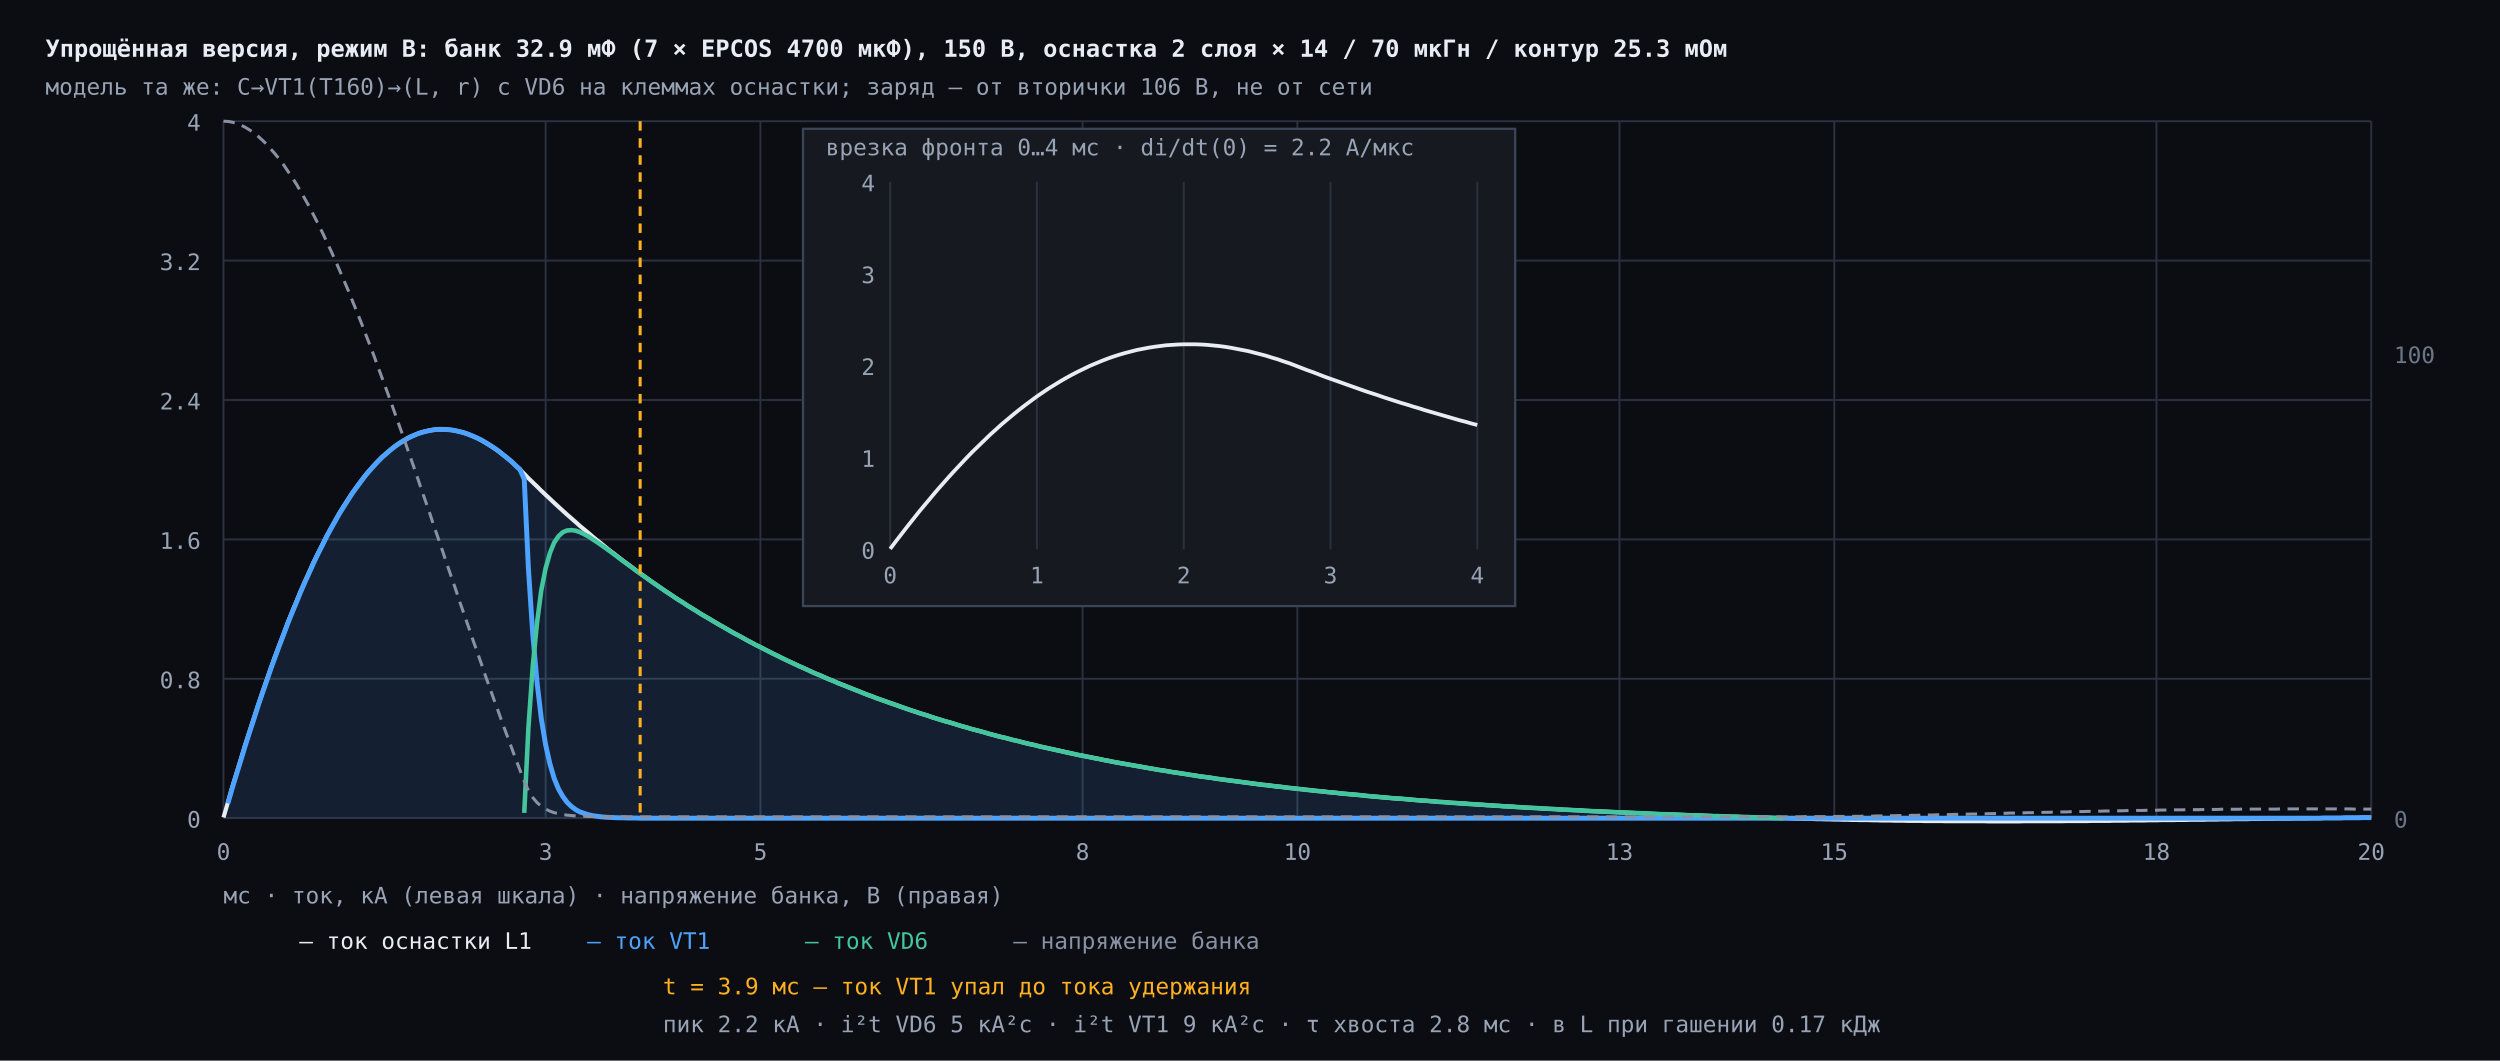
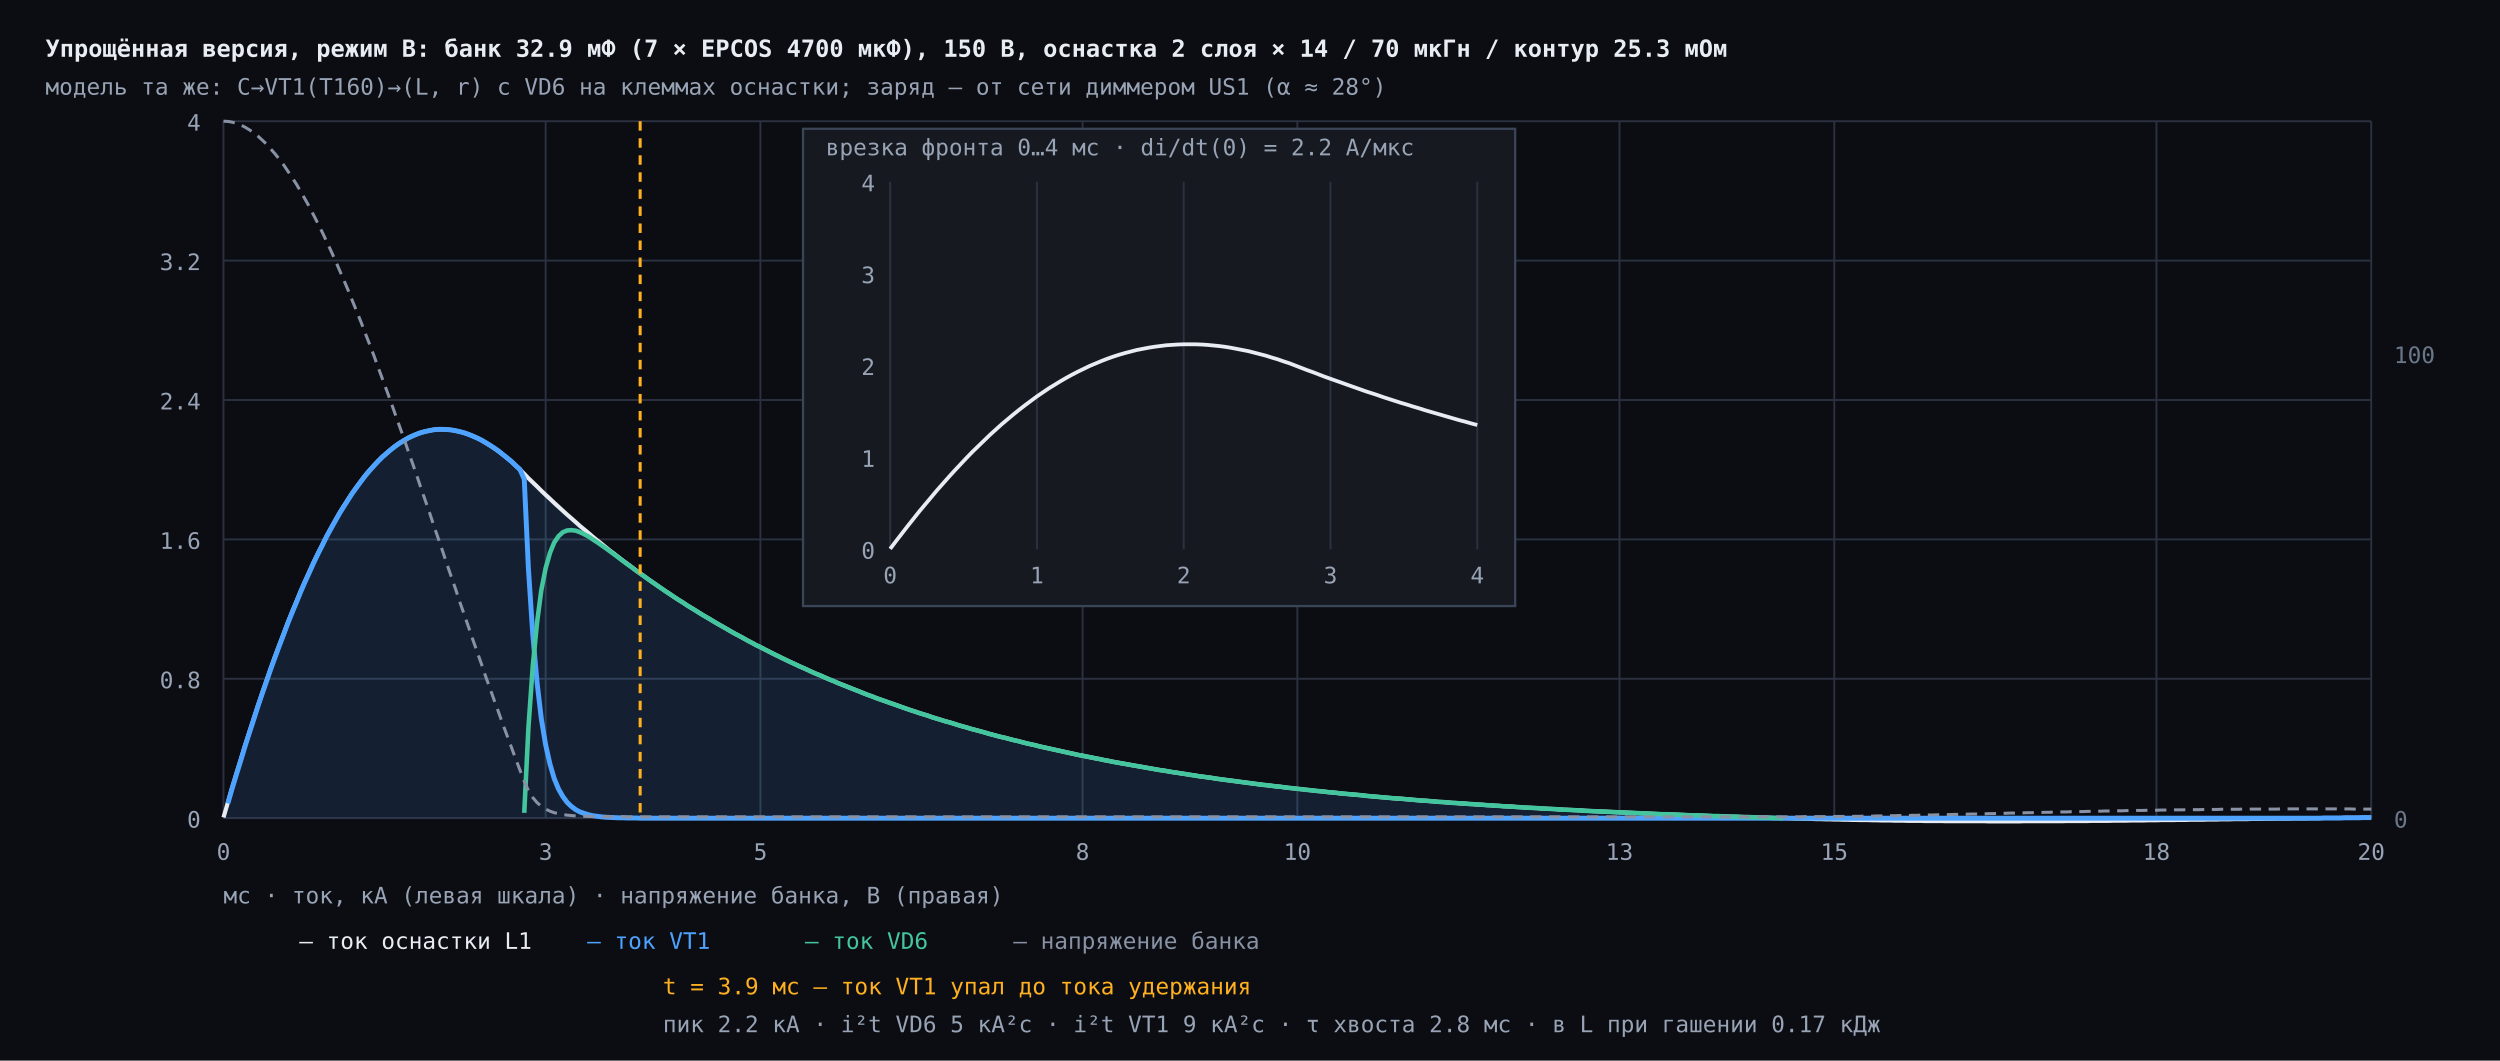
<svg xmlns="http://www.w3.org/2000/svg" viewBox="0 0 1320 560" role="img" aria-label="Осциллограмма тока диода VD6 и тиристора">
  <style>
    .lbl{fill:#98a3b5;font:12px/1.2 "JetBrains Mono",ui-monospace,SFMono-Regular,Menlo,Consolas,monospace}
    .lblb{fill:#e8ecf3;font:600 12.5px/1.2 "JetBrains Mono",ui-monospace,SFMono-Regular,Menlo,Consolas,monospace}
  </style>
  <rect x="0" y="0" width="1320" height="560" fill="#0b0d12" />
  <text x="24" y="30" class="lblb">Упрощённая версия, режим B: банк 32.9 мФ (7 × EPCOS 4700 мкФ), 150 В, оснастка 2 слоя × 14 / 70 мкГн / контур 25.3 мОм</text>
-   <text x="24" y="50" class="lbl">модель та же: C→VT1(Т160)→(L, r) с VD6 на клеммах оснастки; заряд — от вторички 106 В, не от сети</text>
+   <text x="24" y="50" class="lbl">модель та же: C→VT1(Т160)→(L, r) с VD6 на клеммах оснастки; заряд — от сети диммером US1 (α ≈ 28°)</text>
  <path d="M118.0 64 V432" stroke="#2b3140" stroke-width="1" />
  <text x="118.0" y="454" text-anchor="middle" class="lbl">0</text>
  <path d="M288.1 64 V432" stroke="#2b3140" stroke-width="1" />
  <text x="288.1" y="454" text-anchor="middle" class="lbl">3</text>
  <path d="M401.5 64 V432" stroke="#2b3140" stroke-width="1" />
  <text x="401.5" y="454" text-anchor="middle" class="lbl">5</text>
  <path d="M571.6 64 V432" stroke="#2b3140" stroke-width="1" />
  <text x="571.6" y="454" text-anchor="middle" class="lbl">8</text>
  <path d="M685.0 64 V432" stroke="#2b3140" stroke-width="1" />
  <text x="685.0" y="454" text-anchor="middle" class="lbl">10</text>
  <path d="M855.1 64 V432" stroke="#2b3140" stroke-width="1" />
  <text x="855.1" y="454" text-anchor="middle" class="lbl">13</text>
  <path d="M968.5 64 V432" stroke="#2b3140" stroke-width="1" />
  <text x="968.5" y="454" text-anchor="middle" class="lbl">15</text>
  <path d="M1138.6 64 V432" stroke="#2b3140" stroke-width="1" />
  <text x="1138.6" y="454" text-anchor="middle" class="lbl">18</text>
  <path d="M1252.0 64 V432" stroke="#2b3140" stroke-width="1" />
  <text x="1252.0" y="454" text-anchor="middle" class="lbl">20</text>
  <path d="M118 432.0 H1252" stroke="#2b3140" stroke-width="1" />
  <text x="106" y="437.0" text-anchor="end" class="lbl">0</text>
  <path d="M118 358.4 H1252" stroke="#2b3140" stroke-width="1" />
  <text x="106" y="363.4" text-anchor="end" class="lbl">0.8</text>
  <path d="M118 284.8 H1252" stroke="#2b3140" stroke-width="1" />
  <text x="106" y="289.8" text-anchor="end" class="lbl">1.6</text>
  <path d="M118 211.2 H1252" stroke="#2b3140" stroke-width="1" />
  <text x="106" y="216.2" text-anchor="end" class="lbl">2.4</text>
  <path d="M118 137.6 H1252" stroke="#2b3140" stroke-width="1" />
  <text x="106" y="142.6" text-anchor="end" class="lbl">3.2</text>
  <path d="M118 64.0 H1252" stroke="#2b3140" stroke-width="1" />
  <text x="106" y="69.0" text-anchor="end" class="lbl">4</text>
  <text x="1264" y="437.0" class="lbl" style="fill:#6b7789">0</text>
  <text x="1264" y="191.7" class="lbl" style="fill:#6b7789">100</text>
  <path d="M118.0 432 L118.0 431.6 L120.3 423.8 L122.5 416.2 L124.8 408.6 L127.1 401.2 L129.3 393.9 L131.6 386.8 L133.9 379.7 L136.1 372.9 L138.4 366.1 L140.7 359.5 L142.9 353.1 L145.2 346.7 L147.5 340.6 L149.8 334.6 L152.0 328.7 L154.3 323.0 L156.6 317.5 L158.8 312.1 L161.1 306.9 L163.4 301.8 L165.6 296.9 L167.9 292.2 L170.2 287.6 L172.4 283.2 L174.7 279.0 L177.0 274.9 L179.2 271.0 L181.5 267.3 L183.8 263.7 L186.0 260.3 L188.3 257.1 L190.6 254.0 L192.8 251.1 L195.1 248.4 L197.4 245.8 L199.6 243.5 L201.9 241.2 L204.2 239.2 L206.5 237.3 L208.7 235.5 L211.0 233.9 L213.3 232.5 L215.5 231.2 L217.8 230.1 L220.1 229.2 L222.3 228.4 L224.6 227.8 L226.9 227.3 L229.1 226.9 L231.4 226.7 L233.7 226.7 L235.9 226.8 L238.2 227.0 L240.5 227.4 L242.7 227.9 L245.0 228.5 L247.3 229.3 L249.5 230.2 L251.8 231.2 L254.1 232.4 L256.3 233.7 L258.6 235.1 L260.9 236.6 L263.2 238.2 L265.4 239.9 L267.7 241.8 L270.0 243.7 L272.2 245.8 L274.5 247.9 L276.8 250.2 L279.0 252.5 L281.3 254.7 L283.6 256.9 L285.8 259.1 L288.1 261.3 L290.4 263.4 L292.6 265.5 L294.9 267.6 L297.2 269.7 L299.4 271.7 L301.7 273.7 L304.0 275.7 L306.2 277.7 L308.5 279.6 L310.8 281.5 L313.0 283.4 L315.3 285.3 L317.6 287.1 L319.9 289.0 L322.1 290.8 L324.4 292.5 L326.7 294.3 L328.9 296.0 L331.2 297.7 L333.5 299.4 L335.7 301.1 L338.0 302.8 L340.3 304.4 L342.5 306.0 L344.8 307.6 L347.1 309.2 L349.3 310.7 L351.6 312.3 L353.9 313.8 L356.1 315.3 L358.4 316.8 L360.7 318.2 L362.9 319.7 L365.2 321.1 L367.5 322.5 L369.7 323.9 L372.0 325.3 L374.3 326.6 L376.6 328.0 L378.8 329.3 L381.1 330.6 L383.4 331.9 L385.6 333.2 L387.9 334.5 L390.2 335.7 L392.4 336.9 L394.7 338.2 L397.0 339.4 L399.2 340.6 L401.5 341.7 L403.8 342.9 L406.0 344.0 L408.3 345.2 L410.6 346.3 L412.8 347.4 L415.1 348.5 L417.4 349.6 L419.6 350.6 L421.9 351.7 L424.2 352.7 L426.4 353.7 L428.7 354.8 L431.0 355.8 L433.3 356.7 L435.5 357.7 L437.8 358.7 L440.1 359.6 L442.3 360.6 L444.6 361.5 L446.9 362.4 L449.1 363.3 L451.4 364.2 L453.7 365.1 L455.9 366.0 L458.2 366.9 L460.5 367.7 L462.7 368.6 L465.0 369.4 L467.3 370.2 L469.5 371.0 L471.8 371.8 L474.1 372.6 L476.3 373.4 L478.6 374.2 L480.9 375.0 L483.1 375.7 L485.4 376.5 L487.7 377.2 L490.0 377.9 L492.2 378.7 L494.5 379.4 L496.8 380.1 L499.0 380.8 L501.3 381.4 L503.6 382.1 L505.8 382.8 L508.1 383.5 L510.4 384.1 L512.6 384.8 L514.9 385.4 L517.2 386.0 L519.4 386.6 L521.7 387.3 L524.0 387.9 L526.2 388.5 L528.5 389.1 L530.8 389.6 L533.0 390.2 L535.3 390.8 L537.6 391.3 L539.8 391.9 L542.1 392.5 L544.4 393.0 L546.7 393.5 L548.9 394.1 L551.2 394.6 L553.5 395.1 L555.7 395.6 L558.0 396.1 L560.3 396.6 L562.5 397.1 L564.8 397.6 L567.1 398.1 L569.3 398.6 L571.6 399.0 L573.9 399.5 L576.1 399.9 L578.4 400.4 L580.7 400.8 L582.9 401.3 L585.2 401.7 L587.5 402.2 L589.7 402.6 L592.0 403.0 L594.3 403.4 L596.5 403.8 L598.8 404.2 L601.1 404.6 L603.4 405.0 L605.6 405.4 L607.9 405.8 L610.2 406.2 L612.4 406.6 L614.7 406.9 L617.0 407.3 L619.2 407.7 L621.5 408.0 L623.8 408.4 L626.0 408.7 L628.3 409.1 L630.6 409.4 L632.8 409.8 L635.1 410.1 L637.4 410.4 L639.6 410.7 L641.9 411.1 L644.2 411.4 L646.4 411.7 L648.7 412.0 L651.0 412.3 L653.2 412.6 L655.5 412.9 L657.8 413.2 L660.1 413.5 L662.3 413.8 L664.6 414.1 L666.9 414.4 L669.1 414.6 L671.4 414.9 L673.7 415.2 L675.9 415.4 L678.2 415.7 L680.5 416.0 L682.7 416.2 L685.0 416.5 L687.3 416.7 L689.5 417.0 L691.8 417.2 L694.1 417.5 L696.3 417.7 L698.6 417.9 L700.9 418.2 L703.1 418.4 L705.4 418.6 L707.7 418.9 L709.9 419.1 L712.2 419.3 L714.5 419.5 L716.8 419.7 L719.0 419.9 L721.3 420.2 L723.6 420.4 L725.8 420.6 L728.1 420.8 L730.4 421.0 L732.6 421.2 L734.9 421.4 L737.2 421.6 L739.4 421.7 L741.7 421.9 L744.0 422.1 L746.2 422.3 L748.5 422.5 L750.8 422.7 L753.0 422.8 L755.3 423.0 L757.6 423.2 L759.8 423.4 L762.1 423.5 L764.4 423.7 L766.6 423.9 L768.9 424.0 L771.2 424.2 L773.5 424.3 L775.7 424.5 L778.0 424.6 L780.3 424.8 L782.5 424.9 L784.8 425.1 L787.1 425.2 L789.3 425.4 L791.6 425.5 L793.9 425.7 L796.1 425.8 L798.4 425.9 L800.7 426.1 L802.9 426.2 L805.2 426.4 L807.5 426.5 L809.7 426.6 L812.0 426.7 L814.3 426.9 L816.5 427.0 L818.8 427.1 L821.1 427.2 L823.3 427.4 L825.6 427.5 L827.9 427.6 L830.2 427.7 L832.4 427.8 L834.7 427.9 L837.0 428.1 L839.2 428.2 L841.5 428.3 L843.8 428.4 L846.0 428.5 L848.3 428.6 L850.6 428.7 L852.8 428.8 L855.1 428.9 L857.4 429.0 L859.6 429.1 L861.9 429.2 L864.2 429.3 L866.4 429.4 L868.7 429.5 L871.0 429.6 L873.2 429.7 L875.5 429.8 L877.8 429.9 L880.0 429.9 L882.3 430.0 L884.6 430.1 L886.9 430.2 L889.1 430.3 L891.4 430.4 L893.7 430.5 L895.9 430.5 L898.2 430.6 L900.5 430.7 L902.7 430.8 L905.0 430.9 L907.3 430.9 L909.5 431.0 L911.8 431.1 L914.1 431.2 L916.3 431.2 L918.6 431.3 L920.9 431.4 L923.1 431.4 L925.4 431.5 L927.7 431.6 L929.9 431.7 L932.2 431.7 L934.5 431.8 L936.7 431.9 L939.0 431.9 L941.3 432.0 L943.6 432.0 L945.8 432.1 L948.1 432.2 L950.4 432.2 L952.6 432.3 L954.9 432.3 L957.2 432.4 L959.4 432.5 L961.7 432.5 L964.0 432.6 L966.2 432.6 L968.5 432.7 L970.8 432.7 L973.0 432.8 L975.3 432.8 L977.6 432.9 L979.8 432.9 L982.1 433.0 L984.4 433.0 L986.6 433.0 L988.9 433.1 L991.2 433.1 L993.4 433.2 L995.7 433.2 L998.0 433.2 L1000.3 433.3 L1002.5 433.3 L1004.8 433.3 L1007.1 433.4 L1009.3 433.4 L1011.6 433.4 L1013.9 433.4 L1016.1 433.5 L1018.4 433.5 L1020.7 433.5 L1022.9 433.5 L1025.2 433.5 L1027.5 433.6 L1029.7 433.6 L1032.0 433.6 L1034.3 433.6 L1036.5 433.6 L1038.8 433.6 L1041.1 433.6 L1043.3 433.6 L1045.6 433.6 L1047.9 433.6 L1050.1 433.7 L1052.4 433.7 L1054.7 433.7 L1057.0 433.7 L1059.2 433.7 L1061.5 433.7 L1063.8 433.7 L1066.0 433.7 L1068.3 433.6 L1070.6 433.6 L1072.8 433.6 L1075.1 433.6 L1077.4 433.6 L1079.6 433.6 L1081.9 433.6 L1084.2 433.6 L1086.4 433.6 L1088.7 433.6 L1091.0 433.5 L1093.2 433.5 L1095.5 433.5 L1097.8 433.5 L1100.0 433.5 L1102.3 433.5 L1104.6 433.4 L1106.8 433.4 L1109.1 433.4 L1111.4 433.4 L1113.7 433.4 L1115.9 433.3 L1118.2 433.3 L1120.5 433.3 L1122.7 433.3 L1125.0 433.2 L1127.3 433.2 L1129.5 433.2 L1131.8 433.2 L1134.1 433.1 L1136.3 433.1 L1138.6 433.1 L1140.9 433.0 L1143.1 433.0 L1145.4 433.0 L1147.7 433.0 L1149.9 432.9 L1152.2 432.9 L1154.5 432.9 L1156.7 432.8 L1159.0 432.8 L1161.3 432.8 L1163.5 432.8 L1165.8 432.7 L1168.1 432.7 L1170.4 432.7 L1172.6 432.6 L1174.9 432.6 L1177.2 432.6 L1179.4 432.5 L1181.7 432.5 L1184.0 432.5 L1186.2 432.5 L1188.5 432.4 L1190.8 432.4 L1193.0 432.4 L1195.3 432.3 L1197.6 432.3 L1199.8 432.3 L1202.1 432.2 L1204.4 432.2 L1206.6 432.2 L1208.9 432.2 L1211.2 432.1 L1213.4 432.1 L1215.7 432.1 L1218.0 432.1 L1220.2 432.0 L1222.5 432.0 L1224.8 432.0 L1227.1 431.9 L1229.3 431.9 L1231.6 431.9 L1233.9 431.9 L1236.1 431.9 L1238.4 431.8 L1240.7 431.8 L1242.9 431.8 L1245.2 431.8 L1247.5 431.7 L1249.7 431.7 L1252.0 431.7 L1252.0 432 Z" fill="#4da3ff" fill-opacity="0.13" />
  <path d="M118.0 431.6 L120.3 423.8 L122.5 416.2 L124.8 408.6 L127.1 401.2 L129.3 393.9 L131.6 386.8 L133.9 379.7 L136.1 372.9 L138.4 366.1 L140.7 359.5 L142.9 353.1 L145.2 346.7 L147.5 340.6 L149.8 334.6 L152.0 328.7 L154.3 323.0 L156.6 317.5 L158.8 312.1 L161.1 306.9 L163.4 301.8 L165.6 296.9 L167.9 292.2 L170.2 287.6 L172.4 283.2 L174.7 279.0 L177.0 274.9 L179.2 271.0 L181.5 267.3 L183.8 263.7 L186.0 260.3 L188.3 257.1 L190.6 254.0 L192.8 251.1 L195.1 248.4 L197.4 245.8 L199.6 243.5 L201.9 241.2 L204.2 239.2 L206.5 237.3 L208.7 235.5 L211.0 233.9 L213.3 232.5 L215.5 231.2 L217.8 230.1 L220.1 229.2 L222.3 228.4 L224.6 227.8 L226.9 227.3 L229.1 226.9 L231.4 226.7 L233.7 226.7 L235.9 226.8 L238.2 227.0 L240.5 227.4 L242.7 227.9 L245.0 228.5 L247.3 229.3 L249.5 230.2 L251.8 231.2 L254.1 232.4 L256.3 233.7 L258.6 235.1 L260.9 236.6 L263.2 238.2 L265.4 239.9 L267.7 241.8 L270.0 243.7 L272.2 245.8 L274.5 247.9 L276.8 250.2 L279.0 252.5 L281.3 254.7 L283.6 256.9 L285.8 259.1 L288.1 261.3 L290.4 263.4 L292.6 265.5 L294.9 267.6 L297.2 269.7 L299.4 271.7 L301.7 273.7 L304.0 275.7 L306.2 277.7 L308.5 279.6 L310.8 281.5 L313.0 283.4 L315.3 285.3 L317.6 287.1 L319.9 289.0 L322.1 290.8 L324.4 292.5 L326.7 294.3 L328.9 296.0 L331.2 297.7 L333.5 299.4 L335.7 301.1 L338.0 302.8 L340.3 304.4 L342.5 306.0 L344.8 307.6 L347.1 309.2 L349.3 310.7 L351.6 312.3 L353.9 313.8 L356.1 315.3 L358.4 316.8 L360.7 318.2 L362.9 319.7 L365.2 321.1 L367.5 322.5 L369.7 323.9 L372.0 325.3 L374.3 326.6 L376.6 328.0 L378.8 329.3 L381.1 330.6 L383.4 331.9 L385.6 333.2 L387.9 334.5 L390.2 335.7 L392.4 336.9 L394.7 338.2 L397.0 339.4 L399.2 340.6 L401.5 341.7 L403.8 342.9 L406.0 344.0 L408.3 345.2 L410.6 346.3 L412.8 347.4 L415.1 348.5 L417.4 349.6 L419.6 350.6 L421.9 351.7 L424.2 352.7 L426.4 353.7 L428.7 354.8 L431.0 355.8 L433.3 356.7 L435.5 357.7 L437.8 358.7 L440.1 359.6 L442.3 360.6 L444.6 361.5 L446.9 362.4 L449.1 363.3 L451.4 364.2 L453.7 365.1 L455.9 366.0 L458.2 366.9 L460.5 367.7 L462.7 368.6 L465.0 369.4 L467.3 370.2 L469.5 371.0 L471.8 371.8 L474.1 372.6 L476.3 373.4 L478.6 374.2 L480.9 375.0 L483.1 375.7 L485.4 376.5 L487.7 377.2 L490.0 377.9 L492.2 378.7 L494.5 379.4 L496.8 380.1 L499.0 380.8 L501.3 381.4 L503.6 382.1 L505.8 382.8 L508.1 383.5 L510.4 384.1 L512.6 384.8 L514.9 385.4 L517.2 386.0 L519.4 386.6 L521.7 387.3 L524.0 387.9 L526.2 388.5 L528.5 389.1 L530.8 389.6 L533.0 390.2 L535.3 390.8 L537.6 391.3 L539.8 391.9 L542.1 392.5 L544.4 393.0 L546.7 393.5 L548.9 394.1 L551.2 394.6 L553.5 395.1 L555.7 395.6 L558.0 396.1 L560.3 396.6 L562.5 397.1 L564.8 397.6 L567.1 398.1 L569.3 398.6 L571.6 399.0 L573.9 399.5 L576.1 399.9 L578.4 400.4 L580.7 400.8 L582.9 401.3 L585.2 401.7 L587.5 402.2 L589.7 402.6 L592.0 403.0 L594.3 403.4 L596.5 403.8 L598.8 404.2 L601.1 404.6 L603.4 405.0 L605.6 405.4 L607.9 405.8 L610.2 406.2 L612.4 406.6 L614.7 406.9 L617.0 407.3 L619.2 407.7 L621.5 408.0 L623.8 408.4 L626.0 408.7 L628.3 409.1 L630.6 409.4 L632.8 409.8 L635.1 410.1 L637.4 410.4 L639.6 410.7 L641.9 411.1 L644.2 411.4 L646.4 411.7 L648.7 412.0 L651.0 412.3 L653.2 412.6 L655.5 412.9 L657.8 413.2 L660.1 413.5 L662.3 413.8 L664.6 414.1 L666.9 414.4 L669.1 414.6 L671.4 414.9 L673.7 415.2 L675.9 415.4 L678.2 415.7 L680.5 416.0 L682.7 416.2 L685.0 416.5 L687.3 416.7 L689.5 417.0 L691.8 417.2 L694.1 417.5 L696.3 417.7 L698.6 417.9 L700.9 418.2 L703.1 418.4 L705.4 418.6 L707.7 418.9 L709.9 419.1 L712.2 419.3 L714.5 419.5 L716.8 419.7 L719.0 419.9 L721.3 420.2 L723.6 420.4 L725.8 420.6 L728.1 420.8 L730.4 421.0 L732.6 421.2 L734.9 421.4 L737.2 421.6 L739.4 421.7 L741.7 421.9 L744.0 422.1 L746.2 422.3 L748.5 422.5 L750.8 422.7 L753.0 422.8 L755.3 423.0 L757.6 423.2 L759.8 423.4 L762.1 423.5 L764.4 423.7 L766.6 423.9 L768.9 424.0 L771.2 424.2 L773.5 424.3 L775.7 424.5 L778.0 424.6 L780.3 424.8 L782.5 424.9 L784.8 425.1 L787.1 425.2 L789.3 425.4 L791.6 425.5 L793.9 425.7 L796.1 425.8 L798.4 425.9 L800.7 426.1 L802.9 426.2 L805.2 426.4 L807.5 426.5 L809.7 426.6 L812.0 426.7 L814.3 426.9 L816.5 427.0 L818.8 427.1 L821.1 427.2 L823.3 427.4 L825.6 427.5 L827.9 427.6 L830.2 427.7 L832.4 427.8 L834.7 427.9 L837.0 428.1 L839.2 428.2 L841.5 428.3 L843.8 428.4 L846.0 428.5 L848.3 428.6 L850.6 428.7 L852.8 428.8 L855.1 428.9 L857.4 429.0 L859.6 429.1 L861.9 429.2 L864.2 429.3 L866.4 429.4 L868.7 429.5 L871.0 429.6 L873.2 429.7 L875.5 429.8 L877.8 429.9 L880.0 429.9 L882.3 430.0 L884.6 430.1 L886.9 430.2 L889.1 430.3 L891.4 430.4 L893.7 430.5 L895.9 430.5 L898.2 430.6 L900.5 430.7 L902.7 430.8 L905.0 430.9 L907.3 430.9 L909.5 431.0 L911.8 431.1 L914.1 431.2 L916.3 431.2 L918.6 431.3 L920.9 431.4 L923.1 431.4 L925.4 431.5 L927.7 431.6 L929.9 431.7 L932.2 431.7 L934.5 431.8 L936.7 431.9 L939.0 431.9 L941.3 432.0 L943.6 432.0 L945.8 432.1 L948.1 432.2 L950.4 432.2 L952.6 432.3 L954.9 432.3 L957.2 432.4 L959.4 432.5 L961.7 432.5 L964.0 432.6 L966.2 432.6 L968.5 432.7 L970.8 432.7 L973.0 432.8 L975.3 432.8 L977.6 432.9 L979.8 432.9 L982.1 433.0 L984.4 433.0 L986.6 433.0 L988.9 433.1 L991.2 433.1 L993.4 433.2 L995.7 433.2 L998.0 433.2 L1000.3 433.3 L1002.5 433.3 L1004.8 433.3 L1007.1 433.4 L1009.3 433.4 L1011.6 433.4 L1013.9 433.4 L1016.1 433.5 L1018.4 433.5 L1020.7 433.5 L1022.9 433.5 L1025.2 433.5 L1027.5 433.6 L1029.7 433.6 L1032.0 433.6 L1034.3 433.6 L1036.5 433.6 L1038.8 433.6 L1041.1 433.6 L1043.3 433.6 L1045.6 433.6 L1047.9 433.6 L1050.1 433.7 L1052.4 433.7 L1054.7 433.7 L1057.0 433.7 L1059.2 433.7 L1061.5 433.7 L1063.8 433.7 L1066.0 433.7 L1068.3 433.6 L1070.6 433.6 L1072.8 433.6 L1075.1 433.6 L1077.4 433.6 L1079.6 433.6 L1081.9 433.6 L1084.2 433.6 L1086.4 433.6 L1088.7 433.6 L1091.0 433.5 L1093.2 433.5 L1095.5 433.5 L1097.8 433.5 L1100.0 433.5 L1102.3 433.5 L1104.6 433.4 L1106.8 433.4 L1109.1 433.4 L1111.4 433.4 L1113.7 433.4 L1115.9 433.3 L1118.2 433.3 L1120.5 433.3 L1122.7 433.3 L1125.0 433.2 L1127.3 433.2 L1129.5 433.2 L1131.8 433.2 L1134.1 433.1 L1136.3 433.1 L1138.6 433.1 L1140.9 433.0 L1143.1 433.0 L1145.4 433.0 L1147.7 433.0 L1149.9 432.9 L1152.2 432.9 L1154.5 432.9 L1156.7 432.8 L1159.0 432.8 L1161.3 432.8 L1163.5 432.8 L1165.8 432.7 L1168.1 432.7 L1170.4 432.7 L1172.6 432.6 L1174.9 432.6 L1177.2 432.6 L1179.4 432.5 L1181.7 432.5 L1184.0 432.5 L1186.2 432.5 L1188.5 432.4 L1190.8 432.4 L1193.0 432.4 L1195.3 432.3 L1197.6 432.3 L1199.8 432.3 L1202.1 432.2 L1204.4 432.2 L1206.6 432.2 L1208.9 432.2 L1211.2 432.1 L1213.4 432.1 L1215.7 432.1 L1218.0 432.1 L1220.2 432.0 L1222.5 432.0 L1224.8 432.0 L1227.1 431.9 L1229.3 431.9 L1231.6 431.9 L1233.9 431.9 L1236.1 431.9 L1238.4 431.8 L1240.7 431.8 L1242.9 431.8 L1245.2 431.8 L1247.5 431.7 L1249.7 431.7 L1252.0 431.7" stroke="#e8ecf3" stroke-width="2.2" fill="none" />
  <path d="M120.3 424.2 L122.5 416.5 L124.8 409.0 L127.1 401.6 L129.3 394.3 L131.6 387.1 L133.9 380.1 L136.1 373.2 L138.4 366.4 L140.7 359.8 L142.9 353.4 L145.2 347.1 L147.5 340.9 L149.8 334.9 L152.0 329.0 L154.3 323.3 L156.6 317.8 L158.8 312.4 L161.1 307.1 L163.4 302.1 L165.6 297.2 L167.9 292.4 L170.2 287.9 L172.4 283.4 L174.7 279.2 L177.0 275.1 L179.2 271.2 L181.5 267.5 L183.8 263.9 L186.0 260.5 L188.3 257.3 L190.6 254.2 L192.8 251.3 L195.1 248.5 L197.4 246.0 L199.6 243.6 L201.9 241.3 L204.2 239.3 L206.5 237.3 L208.7 235.6 L211.0 234.0 L213.3 232.6 L215.5 231.3 L217.8 230.2 L220.1 229.2 L222.3 228.4 L224.6 227.8 L226.9 227.3 L229.1 226.9 L231.4 226.7 L233.7 226.7 L235.9 226.8 L238.2 227.0 L240.5 227.4 L242.7 227.9 L245.0 228.5 L247.3 229.3 L249.5 230.2 L251.8 231.2 L254.1 232.3 L256.3 233.6 L258.6 235.0 L260.9 236.5 L263.2 238.1 L265.4 239.9 L267.7 241.7 L270.0 243.6 L272.2 245.7 L274.5 247.8 L276.8 253.0 L279.0 300.2 L281.3 335.0 L283.6 360.6 L285.8 379.4 L288.1 393.3 L290.4 403.5 L292.6 411.0 L294.9 416.6 L297.2 420.6 L299.4 423.6 L301.7 425.8 L304.0 427.5 L306.2 428.7 L308.5 429.5 L310.8 430.2 L313.0 430.7 L315.3 431.0 L317.6 431.3 L319.9 431.5 L322.1 431.6 L324.4 431.7 L326.7 431.8 L328.9 431.8 L331.2 431.9 L333.5 431.9 L335.7 431.9 L338.0 432.0 L340.3 432.0 L342.5 432.0 L344.8 432.0 L347.1 432.0 L349.3 432.0 L351.6 432.0 L353.9 432.0 L356.1 432.0 L358.4 432.0 L360.7 432.0 L362.9 432.0 L365.2 432.0 L367.5 432.0 L369.7 432.0 L372.0 432.0 L374.3 432.0 L376.6 432.0 L378.8 432.0 L381.1 432.0 L383.4 432.0 L385.6 432.0 L387.9 432.0 L390.2 432.0 L392.4 432.0 L394.7 432.0 L397.0 432.0 L399.2 432.0 L401.5 432.0 L403.8 432.0 L406.0 432.0 L408.3 432.0 L410.6 432.0 L412.8 432.0 L415.1 432.0 L417.4 432.0 L419.6 432.0 L421.9 432.0 L424.2 432.0 L426.4 432.0 L428.7 432.0 L431.0 432.0 L433.3 432.0 L435.5 432.0 L437.8 432.0 L440.1 432.0 L442.3 432.0 L444.6 432.0 L446.9 432.0 L449.1 432.0 L451.4 432.0 L453.7 432.0 L455.9 432.0 L458.2 432.0 L460.5 432.0 L462.7 432.0 L465.0 432.0 L467.3 432.0 L469.5 432.0 L471.8 432.0 L474.1 432.0 L476.3 432.0 L478.6 432.0 L480.9 432.0 L483.1 432.0 L485.4 432.0 L487.7 432.0 L490.0 432.0 L492.2 432.0 L494.5 432.0 L496.8 432.0 L499.0 432.0 L501.3 432.0 L503.6 432.0 L505.8 432.0 L508.1 432.0 L510.4 432.0 L512.6 432.0 L514.9 432.0 L517.2 432.0 L519.4 432.0 L521.7 432.0 L524.0 432.0 L526.2 432.0 L528.5 432.0 L530.8 432.0 L533.0 432.0 L535.3 432.0 L537.6 432.0 L539.8 432.0 L542.1 432.0 L544.4 432.0 L546.7 432.0 L548.9 432.0 L551.2 432.0 L553.5 432.0 L555.7 432.0 L558.0 432.0 L560.3 432.0 L562.5 432.0 L564.8 432.0 L567.1 432.0 L569.3 432.0 L571.6 432.0 L573.9 432.0 L576.1 432.0 L578.4 432.0 L580.7 432.0 L582.9 432.0 L585.2 432.0 L587.5 432.0 L589.7 432.0 L592.0 432.0 L594.3 432.0 L596.5 432.0 L598.8 432.0 L601.1 432.0 L603.4 432.0 L605.6 432.0 L607.9 432.0 L610.2 432.0 L612.4 432.0 L614.7 432.0 L617.0 432.0 L619.2 432.0 L621.5 432.0 L623.8 432.0 L626.0 432.0 L628.3 432.0 L630.6 432.0 L632.8 432.0 L635.1 432.0 L637.4 432.0 L639.6 432.0 L641.9 432.0 L644.2 432.0 L646.4 432.0 L648.7 432.0 L651.0 432.0 L653.2 432.0 L655.5 432.0 L657.8 432.0 L660.1 432.0 L662.3 432.0 L664.6 432.0 L666.9 432.0 L669.1 432.0 L671.4 432.0 L673.7 432.0 L675.9 432.0 L678.2 432.0 L680.5 432.0 L682.7 432.0 L685.0 432.0 L687.3 432.0 L689.5 432.0 L691.8 432.0 L694.1 432.0 L696.3 432.0 L698.6 432.0 L700.9 432.0 L703.1 432.0 L705.4 432.0 L707.7 432.0 L709.9 432.0 L712.2 432.0 L714.5 432.0 L716.8 432.0 L719.0 432.0 L721.3 432.0 L723.6 432.0 L725.8 432.0 L728.1 432.0 L730.4 432.0 L732.6 432.0 L734.9 432.0 L737.2 432.0 L739.4 432.0 L741.7 432.0 L744.0 432.0 L746.2 432.0 L748.5 432.0 L750.8 432.0 L753.0 432.0 L755.3 432.0 L757.6 432.0 L759.8 432.0 L762.1 432.0 L764.4 432.0 L766.6 432.0 L768.9 432.0 L771.2 432.0 L773.5 432.0 L775.7 432.0 L778.0 432.0 L780.3 432.0 L782.5 432.0 L784.8 432.0 L787.1 432.0 L789.3 432.0 L791.6 432.0 L793.9 432.0 L796.1 432.0 L798.4 432.0 L800.7 432.0 L802.9 432.0 L805.2 432.0 L807.5 432.0 L809.7 432.0 L812.0 432.0 L814.3 432.0 L816.5 432.0 L818.8 432.0 L821.1 432.0 L823.3 432.0 L825.6 432.0 L827.9 432.0 L830.2 432.0 L832.4 432.0 L834.7 432.0 L837.0 432.0 L839.2 432.0 L841.5 432.0 L843.8 432.0 L846.0 432.0 L848.3 432.0 L850.6 432.0 L852.8 432.0 L855.1 432.0 L857.4 432.0 L859.6 432.0 L861.9 432.0 L864.2 432.0 L866.4 432.0 L868.7 432.0 L871.0 432.0 L873.2 432.0 L875.5 432.0 L877.8 432.0 L880.0 432.0 L882.3 432.0 L884.6 432.0 L886.9 432.0 L889.1 432.0 L891.4 432.0 L893.7 432.0 L895.9 432.0 L898.2 432.0 L900.5 432.0 L902.7 432.0 L905.0 432.0 L907.3 432.0 L909.5 432.0 L911.8 432.0 L914.1 432.0 L916.3 432.0 L918.6 432.0 L920.9 432.0 L923.1 432.0 L925.4 432.0 L927.7 432.0 L929.9 432.0 L932.2 432.0 L934.5 432.0 L936.7 432.0 L939.0 432.0 L941.3 432.0 L1222.5 432.0 L1224.8 432.0 L1227.1 431.9 L1229.3 431.9 L1231.6 431.9 L1233.9 431.9 L1236.1 431.9 L1238.4 431.8 L1240.7 431.8 L1242.9 431.8 L1245.2 431.8 L1247.5 431.7 L1249.7 431.7 L1252.0 431.7" stroke="#4da3ff" stroke-width="2.6" fill="none" />
  <path d="M276.8 429.2 L279.0 384.3 L281.3 351.7 L283.6 328.4 L285.8 311.7 L288.1 300.0 L290.4 291.9 L292.6 286.5 L294.9 283.1 L297.2 281.0 L299.4 280.1 L301.7 279.9 L304.0 280.2 L306.2 281.0 L308.5 282.1 L310.8 283.3 L313.0 284.8 L315.3 286.3 L317.6 287.9 L319.9 289.5 L322.1 291.1 L324.4 292.8 L326.7 294.5 L328.9 296.2 L331.2 297.9 L333.5 299.5 L335.7 301.2 L338.0 302.8 L340.3 304.4 L342.5 306.0 L344.8 307.6 L347.1 309.2 L349.3 310.7 L351.6 312.3 L353.9 313.8 L356.1 315.3 L358.4 316.8 L360.7 318.2 L362.9 319.7 L365.2 321.1 L367.5 322.5 L369.7 323.9 L372.0 325.3 L374.3 326.6 L376.6 328.0 L378.8 329.3 L381.1 330.6 L383.4 331.9 L385.6 333.2 L387.9 334.5 L390.2 335.7 L392.4 336.9 L394.7 338.2 L397.0 339.4 L399.2 340.6 L401.5 341.7 L403.8 342.9 L406.0 344.0 L408.3 345.2 L410.6 346.3 L412.8 347.4 L415.1 348.5 L417.4 349.6 L419.6 350.6 L421.9 351.7 L424.2 352.7 L426.4 353.7 L428.7 354.8 L431.0 355.8 L433.3 356.7 L435.5 357.7 L437.8 358.7 L440.1 359.6 L442.3 360.6 L444.6 361.5 L446.9 362.4 L449.1 363.3 L451.4 364.2 L453.7 365.1 L455.9 366.0 L458.2 366.9 L460.5 367.7 L462.7 368.6 L465.0 369.4 L467.3 370.2 L469.5 371.0 L471.8 371.8 L474.1 372.6 L476.3 373.4 L478.6 374.2 L480.9 375.0 L483.1 375.7 L485.4 376.5 L487.7 377.2 L490.0 377.9 L492.2 378.7 L494.5 379.4 L496.8 380.1 L499.0 380.8 L501.3 381.4 L503.6 382.1 L505.8 382.8 L508.1 383.5 L510.4 384.1 L512.6 384.8 L514.9 385.4 L517.2 386.0 L519.4 386.6 L521.7 387.3 L524.0 387.9 L526.2 388.5 L528.5 389.1 L530.8 389.6 L533.0 390.2 L535.3 390.8 L537.6 391.3 L539.8 391.9 L542.1 392.5 L544.4 393.0 L546.7 393.5 L548.9 394.1 L551.2 394.6 L553.5 395.1 L555.7 395.6 L558.0 396.1 L560.3 396.6 L562.5 397.1 L564.8 397.6 L567.1 398.1 L569.3 398.6 L571.6 399.0 L573.9 399.5 L576.1 399.9 L578.4 400.4 L580.7 400.8 L582.9 401.3 L585.2 401.7 L587.5 402.2 L589.7 402.6 L592.0 403.0 L594.3 403.4 L596.5 403.8 L598.8 404.2 L601.1 404.6 L603.4 405.0 L605.6 405.4 L607.9 405.8 L610.2 406.2 L612.4 406.6 L614.7 406.9 L617.0 407.3 L619.2 407.7 L621.5 408.0 L623.8 408.4 L626.0 408.7 L628.3 409.1 L630.6 409.4 L632.8 409.8 L635.1 410.1 L637.4 410.4 L639.6 410.7 L641.9 411.1 L644.2 411.4 L646.4 411.7 L648.7 412.0 L651.0 412.3 L653.2 412.6 L655.5 412.9 L657.8 413.2 L660.1 413.5 L662.3 413.8 L664.6 414.1 L666.9 414.4 L669.1 414.6 L671.4 414.9 L673.7 415.2 L675.9 415.4 L678.2 415.7 L680.5 416.0 L682.7 416.2 L685.0 416.5 L687.3 416.7 L689.5 417.0 L691.8 417.2 L694.1 417.5 L696.3 417.7 L698.6 417.9 L700.9 418.2 L703.1 418.4 L705.4 418.6 L707.7 418.9 L709.9 419.1 L712.2 419.3 L714.5 419.5 L716.8 419.7 L719.0 419.9 L721.3 420.2 L723.6 420.4 L725.8 420.6 L728.1 420.8 L730.4 421.0 L732.6 421.2 L734.9 421.4 L737.2 421.6 L739.4 421.7 L741.7 421.9 L744.0 422.1 L746.2 422.3 L748.5 422.5 L750.8 422.7 L753.0 422.8 L755.3 423.0 L757.6 423.2 L759.8 423.4 L762.1 423.5 L764.4 423.7 L766.6 423.9 L768.9 424.0 L771.2 424.2 L773.5 424.3 L775.7 424.5 L778.0 424.6 L780.3 424.8 L782.5 424.9 L784.8 425.1 L787.1 425.2 L789.3 425.4 L791.6 425.5 L793.9 425.7 L796.1 425.8 L798.4 425.9 L800.7 426.1 L802.9 426.2 L805.2 426.4 L807.5 426.5 L809.7 426.6 L812.0 426.7 L814.3 426.9 L816.5 427.0 L818.8 427.1 L821.1 427.2 L823.3 427.4 L825.6 427.5 L827.9 427.6 L830.2 427.7 L832.4 427.8 L834.7 427.9 L837.0 428.1 L839.2 428.2 L841.5 428.3 L843.8 428.4 L846.0 428.5 L848.3 428.6 L850.6 428.7 L852.8 428.8 L855.1 428.9 L857.4 429.0 L859.6 429.1 L861.9 429.2 L864.2 429.3 L866.4 429.4 L868.7 429.5 L871.0 429.6 L873.2 429.7 L875.5 429.8 L877.8 429.9 L880.0 429.9 L882.3 430.0 L884.6 430.1 L886.9 430.2 L889.1 430.3 L891.4 430.4 L893.7 430.5 L895.9 430.5 L898.2 430.6 L900.5 430.7 L902.7 430.8 L905.0 430.9 L907.3 430.9 L909.5 431.0 L911.8 431.1 L914.1 431.2 L916.3 431.2 L918.6 431.3 L920.9 431.4 L923.1 431.4 L925.4 431.5 L927.7 431.6 L929.9 431.7 L932.2 431.7 L934.5 431.8 L936.7 431.9 L939.0 431.9 L941.3 432.0" stroke="#43c59e" stroke-width="2.4" fill="none" />
  <path d="M118.0 64.0 L120.3 64.1 L122.5 64.5 L124.8 65.1 L127.1 66.0 L129.3 67.1 L131.6 68.5 L133.9 70.0 L136.1 71.8 L138.4 73.9 L140.7 76.1 L142.9 78.6 L145.2 81.2 L147.5 84.1 L149.8 87.1 L152.0 90.4 L154.3 93.8 L156.6 97.4 L158.8 101.2 L161.1 105.2 L163.4 109.3 L165.6 113.6 L167.9 118.1 L170.2 122.7 L172.4 127.4 L174.7 132.3 L177.0 137.4 L179.2 142.5 L181.5 147.8 L183.8 153.2 L186.0 158.7 L188.3 164.3 L190.6 170.0 L192.8 175.8 L195.1 181.7 L197.4 187.7 L199.6 193.8 L201.9 200.0 L204.2 206.2 L206.5 212.5 L208.7 218.8 L211.0 225.2 L213.3 231.6 L215.5 238.1 L217.8 244.6 L220.1 251.2 L222.3 257.8 L224.6 264.4 L226.9 271.0 L229.1 277.7 L231.4 284.3 L233.7 291.0 L235.9 297.6 L238.2 304.3 L240.5 310.9 L242.7 317.6 L245.0 324.2 L247.3 330.8 L249.5 337.3 L251.8 343.8 L254.1 350.3 L256.3 356.8 L258.6 363.2 L260.9 369.6 L263.2 375.9 L265.4 382.1 L267.7 388.3 L270.0 394.5 L272.2 400.5 L274.5 406.5 L276.8 412.5 L279.0 417.4 L281.3 421.1 L283.6 423.8 L285.8 425.7 L288.1 427.2 L290.4 428.3 L292.6 429.1 L294.9 429.6 L297.2 430.1 L299.4 430.4 L301.7 430.6 L304.0 430.8 L306.2 430.9 L308.5 431.0 L310.8 431.1 L313.0 431.1 L315.3 431.2 L317.6 431.2 L319.9 431.2 L322.1 431.2 L324.4 431.2 L326.7 431.2 L328.9 431.2 L331.2 431.3 L333.5 431.3 L335.7 431.3 L338.0 431.3 L340.3 431.3 L342.5 431.3 L344.8 431.3 L347.1 431.3 L349.3 431.3 L351.6 431.3 L353.9 431.3 L356.1 431.3 L358.4 431.3 L360.7 431.3 L362.9 431.3 L365.2 431.3 L367.5 431.3 L369.7 431.3 L372.0 431.3 L374.3 431.3 L376.6 431.3 L378.8 431.3 L381.1 431.3 L383.4 431.3 L385.6 431.3 L387.9 431.3 L390.2 431.3 L392.4 431.3 L394.7 431.3 L397.0 431.3 L399.2 431.3 L401.5 431.3 L403.8 431.3 L406.0 431.3 L408.3 431.3 L410.6 431.3 L412.8 431.3 L415.1 431.3 L417.4 431.3 L419.6 431.3 L421.9 431.3 L424.2 431.3 L426.4 431.3 L428.7 431.3 L431.0 431.3 L433.3 431.3 L435.5 431.3 L437.8 431.3 L440.1 431.3 L442.3 431.3 L444.6 431.3 L446.9 431.3 L449.1 431.3 L451.4 431.3 L453.7 431.3 L455.9 431.3 L458.2 431.3 L460.5 431.3 L462.7 431.3 L465.0 431.3 L467.3 431.3 L469.5 431.3 L471.8 431.3 L474.1 431.3 L476.3 431.3 L478.6 431.3 L480.9 431.3 L483.1 431.3 L485.4 431.3 L487.7 431.3 L490.0 431.3 L492.2 431.3 L494.5 431.3 L496.8 431.3 L499.0 431.3 L501.3 431.3 L503.6 431.3 L505.8 431.3 L508.1 431.3 L510.4 431.3 L512.6 431.3 L514.9 431.3 L517.2 431.3 L519.4 431.3 L521.7 431.3 L524.0 431.3 L526.2 431.3 L528.5 431.3 L530.8 431.3 L533.0 431.3 L535.3 431.3 L537.6 431.3 L539.8 431.3 L542.1 431.3 L544.4 431.3 L546.7 431.3 L548.9 431.3 L551.2 431.3 L553.5 431.3 L555.7 431.3 L558.0 431.3 L560.3 431.3 L562.5 431.3 L564.8 431.3 L567.1 431.3 L569.3 431.3 L571.6 431.3 L573.9 431.3 L576.1 431.3 L578.4 431.3 L580.7 431.3 L582.9 431.3 L585.2 431.3 L587.5 431.3 L589.7 431.3 L592.0 431.3 L594.3 431.3 L596.5 431.3 L598.8 431.3 L601.1 431.3 L603.4 431.3 L605.6 431.3 L607.9 431.3 L610.2 431.3 L612.4 431.3 L614.7 431.3 L617.0 431.3 L619.2 431.3 L621.5 431.3 L623.8 431.3 L626.0 431.3 L628.3 431.3 L630.6 431.3 L632.8 431.3 L635.1 431.3 L637.4 431.3 L639.6 431.3 L641.9 431.3 L644.2 431.3 L646.4 431.3 L648.7 431.3 L651.0 431.3 L653.2 431.3 L655.5 431.3 L657.8 431.3 L660.1 431.3 L662.3 431.3 L664.6 431.3 L666.9 431.3 L669.1 431.3 L671.4 431.3 L673.7 431.3 L675.9 431.3 L678.2 431.3 L680.5 431.3 L682.7 431.3 L685.0 431.3 L687.3 431.3 L689.5 431.3 L691.8 431.3 L694.1 431.3 L696.3 431.3 L698.6 431.3 L700.9 431.3 L703.1 431.3 L705.4 431.3 L707.7 431.3 L709.9 431.3 L712.2 431.3 L714.5 431.3 L716.8 431.3 L719.0 431.3 L721.3 431.3 L723.6 431.3 L725.8 431.3 L728.1 431.3 L730.4 431.3 L732.6 431.3 L734.9 431.3 L737.2 431.3 L739.4 431.3 L741.7 431.3 L744.0 431.3 L746.2 431.3 L748.5 431.3 L750.8 431.3 L753.0 431.3 L755.3 431.3 L757.6 431.3 L759.8 431.3 L762.1 431.3 L764.4 431.3 L766.6 431.3 L768.9 431.3 L771.2 431.3 L773.5 431.3 L775.7 431.3 L778.0 431.3 L780.3 431.3 L782.5 431.3 L784.8 431.3 L787.1 431.3 L789.3 431.3 L791.6 431.3 L793.9 431.3 L796.1 431.3 L798.4 431.3 L800.7 431.3 L802.9 431.3 L805.2 431.3 L807.5 431.3 L809.7 431.3 L812.0 431.3 L814.3 431.3 L816.5 431.3 L818.8 431.3 L821.1 431.3 L823.3 431.3 L825.6 431.3 L827.9 431.3 L830.2 431.3 L832.4 431.3 L834.7 431.3 L837.0 431.3 L839.2 431.3 L841.5 431.3 L843.8 431.3 L846.0 431.3 L848.3 431.3 L850.6 431.3 L852.8 431.3 L855.1 431.3 L857.4 431.3 L859.6 431.3 L861.9 431.3 L864.2 431.3 L866.4 431.3 L868.7 431.3 L871.0 431.3 L873.2 431.3 L875.5 431.3 L877.8 431.3 L880.0 431.3 L882.3 431.3 L884.6 431.3 L886.9 431.3 L889.1 431.3 L891.4 431.3 L893.7 431.3 L895.9 431.3 L898.2 431.3 L900.5 431.3 L902.7 431.3 L905.0 431.3 L907.3 431.3 L909.5 431.3 L911.8 431.3 L914.1 431.3 L916.3 431.3 L918.6 431.3 L920.9 431.3 L923.1 431.3 L925.4 431.3 L927.7 431.3 L929.9 431.3 L932.2 431.3 L934.5 431.3 L936.7 431.3 L939.0 431.3 L941.3 431.3 L943.6 431.3 L945.8 431.3 L948.1 431.3 L950.4 431.3 L952.6 431.2 L954.9 431.2 L957.2 431.2 L959.4 431.2 L961.7 431.2 L964.0 431.2 L966.2 431.2 L968.5 431.1 L970.8 431.1 L973.0 431.1 L975.3 431.1 L977.6 431.0 L979.8 431.0 L982.1 431.0 L984.4 430.9 L986.6 430.9 L988.9 430.9 L991.2 430.8 L993.4 430.8 L995.7 430.8 L998.0 430.7 L1000.3 430.7 L1002.5 430.6 L1004.8 430.6 L1007.1 430.6 L1009.3 430.5 L1011.6 430.5 L1013.9 430.4 L1016.1 430.4 L1018.4 430.3 L1020.7 430.3 L1022.9 430.2 L1025.2 430.2 L1027.5 430.1 L1029.7 430.1 L1032.0 430.0 L1034.3 430.0 L1036.5 429.9 L1038.8 429.9 L1041.1 429.8 L1043.3 429.8 L1045.6 429.7 L1047.9 429.7 L1050.1 429.6 L1052.4 429.6 L1054.7 429.5 L1057.0 429.4 L1059.2 429.4 L1061.5 429.3 L1063.8 429.3 L1066.0 429.2 L1068.3 429.2 L1070.6 429.1 L1072.8 429.1 L1075.1 429.0 L1077.4 429.0 L1079.6 428.9 L1081.9 428.9 L1084.2 428.8 L1086.4 428.8 L1088.7 428.7 L1091.0 428.7 L1093.2 428.6 L1095.5 428.6 L1097.8 428.5 L1100.0 428.5 L1102.3 428.4 L1104.6 428.4 L1106.8 428.3 L1109.1 428.3 L1111.4 428.2 L1113.7 428.2 L1115.9 428.1 L1118.2 428.1 L1120.5 428.1 L1122.7 428.0 L1125.0 428.0 L1127.3 427.9 L1129.5 427.9 L1131.8 427.9 L1134.1 427.8 L1136.3 427.8 L1138.6 427.8 L1140.9 427.7 L1143.1 427.7 L1145.4 427.7 L1147.7 427.6 L1149.9 427.6 L1152.2 427.6 L1154.5 427.5 L1156.7 427.5 L1159.0 427.5 L1161.3 427.5 L1163.5 427.4 L1165.8 427.4 L1168.1 427.4 L1170.4 427.4 L1172.6 427.3 L1174.9 427.3 L1177.2 427.3 L1179.4 427.3 L1181.7 427.3 L1184.0 427.2 L1186.2 427.2 L1188.5 427.2 L1190.8 427.2 L1193.0 427.2 L1195.3 427.2 L1197.6 427.2 L1199.8 427.2 L1202.1 427.2 L1204.4 427.1 L1206.6 427.1 L1208.9 427.1 L1211.2 427.1 L1213.4 427.1 L1215.7 427.1 L1218.0 427.1 L1220.2 427.1 L1222.5 427.1 L1224.8 427.1 L1227.1 427.1 L1229.3 427.1 L1231.6 427.1 L1233.9 427.1 L1236.1 427.1 L1238.4 427.1 L1240.7 427.1 L1242.9 427.2 L1245.2 427.2 L1247.5 427.2 L1249.7 427.2 L1252.0 427.2" stroke="#8892a4" stroke-width="1.6" fill="none" stroke-dasharray="6 4" />
  <path d="M338.0 64 V432" stroke="#ffb020" stroke-width="1.6" stroke-dasharray="5 4" />
  <rect x="424" y="68" width="376" height="252" fill="#161a20" stroke="#3a4557" stroke-width="1.2" />
  <text x="436" y="82" class="lbl">врезка фронта 0…4 мс · di/dt(0) = 2.2 А/мкс</text>
  <path d="M470.0 96 V290" stroke="#2b3140" stroke-width="1" />
  <text x="470.0" y="308" text-anchor="middle" class="lbl">0</text>
  <path d="M547.5 96 V290" stroke="#2b3140" stroke-width="1" />
  <text x="547.5" y="308" text-anchor="middle" class="lbl">1</text>
  <path d="M625.0 96 V290" stroke="#2b3140" stroke-width="1" />
  <text x="625.0" y="308" text-anchor="middle" class="lbl">2</text>
  <path d="M702.5 96 V290" stroke="#2b3140" stroke-width="1" />
  <text x="702.5" y="308" text-anchor="middle" class="lbl">3</text>
  <path d="M780.0 96 V290" stroke="#2b3140" stroke-width="1" />
  <text x="780.0" y="308" text-anchor="middle" class="lbl">4</text>
  <text x="462" y="295.0" text-anchor="end" class="lbl">0</text>
  <text x="462" y="246.5" text-anchor="end" class="lbl">1</text>
  <text x="462" y="198.0" text-anchor="end" class="lbl">2</text>
  <text x="462" y="149.5" text-anchor="end" class="lbl">3</text>
  <text x="462" y="101.0" text-anchor="end" class="lbl">4</text>
  <path d="M470.0 289.8 L473.1 285.7 L476.2 281.7 L479.3 277.7 L482.4 273.8 L485.5 269.9 L488.6 266.2 L491.7 262.5 L494.8 258.8 L497.9 255.3 L501.0 251.8 L504.1 248.4 L507.2 245.1 L510.3 241.8 L513.4 238.6 L516.5 235.6 L519.6 232.6 L522.7 229.6 L525.8 226.8 L528.9 224.0 L532.0 221.4 L535.1 218.8 L538.2 216.3 L541.3 213.9 L544.4 211.6 L547.5 209.3 L550.6 207.2 L553.7 205.1 L556.8 203.2 L559.9 201.3 L563.0 199.5 L566.1 197.8 L569.2 196.2 L572.3 194.7 L575.4 193.2 L578.5 191.9 L581.6 190.6 L584.7 189.4 L587.8 188.3 L590.9 187.3 L594.0 186.4 L597.1 185.6 L600.2 184.8 L603.3 184.2 L606.4 183.6 L609.5 183.1 L612.6 182.7 L615.7 182.3 L618.8 182.1 L621.9 181.9 L625.0 181.8 L628.1 181.8 L631.2 181.8 L634.3 181.9 L637.4 182.1 L640.5 182.4 L643.6 182.7 L646.7 183.1 L649.8 183.6 L652.9 184.2 L656.0 184.8 L659.1 185.4 L662.2 186.2 L665.3 187.0 L668.4 187.8 L671.5 188.8 L674.6 189.7 L677.7 190.8 L680.8 191.8 L683.9 193.0 L687.0 194.2 L690.1 195.4 L693.2 196.5 L696.3 197.7 L699.4 198.9 L702.5 200.0 L705.6 201.1 L708.7 202.2 L711.8 203.3 L714.9 204.4 L718.0 205.5 L721.1 206.6 L724.2 207.6 L727.3 208.6 L730.4 209.7 L733.5 210.7 L736.6 211.7 L739.7 212.7 L742.8 213.6 L745.9 214.6 L749.0 215.5 L752.1 216.5 L755.2 217.4 L758.3 218.3 L761.4 219.2 L764.5 220.1 L767.6 221.0 L770.7 221.9 L773.8 222.7 L776.9 223.6 L780.0 224.4" stroke="#e8ecf3" stroke-width="2" fill="none" />
  <text x="118" y="477" class="lbl">мс · ток, кА (левая шкала) · напряжение банка, В (правая)</text>
  <text x="158" y="501" class="lbl" style="fill:#e8ecf3">— ток оснастки L1</text>
  <text x="310" y="501" class="lbl" style="fill:#4da3ff">— ток VT1</text>
  <text x="425" y="501" class="lbl" style="fill:#43c59e">— ток VD6</text>
  <text x="535" y="501" class="lbl" style="fill:#8892a4">— напряжение банка</text>
  <text x="350.0" y="525" class="lbl" style="fill:#ffb020">t = 3.9 мс — ток VT1 упал до тока удержания</text>
  <text x="350.0" y="545" class="lbl">пик 2.2 кА · i²t VD6 5 кА²с · i²t VT1 9 кА²с · τ хвоста 2.8 мс · в L при гашении 0.17 кДж</text>
</svg>
